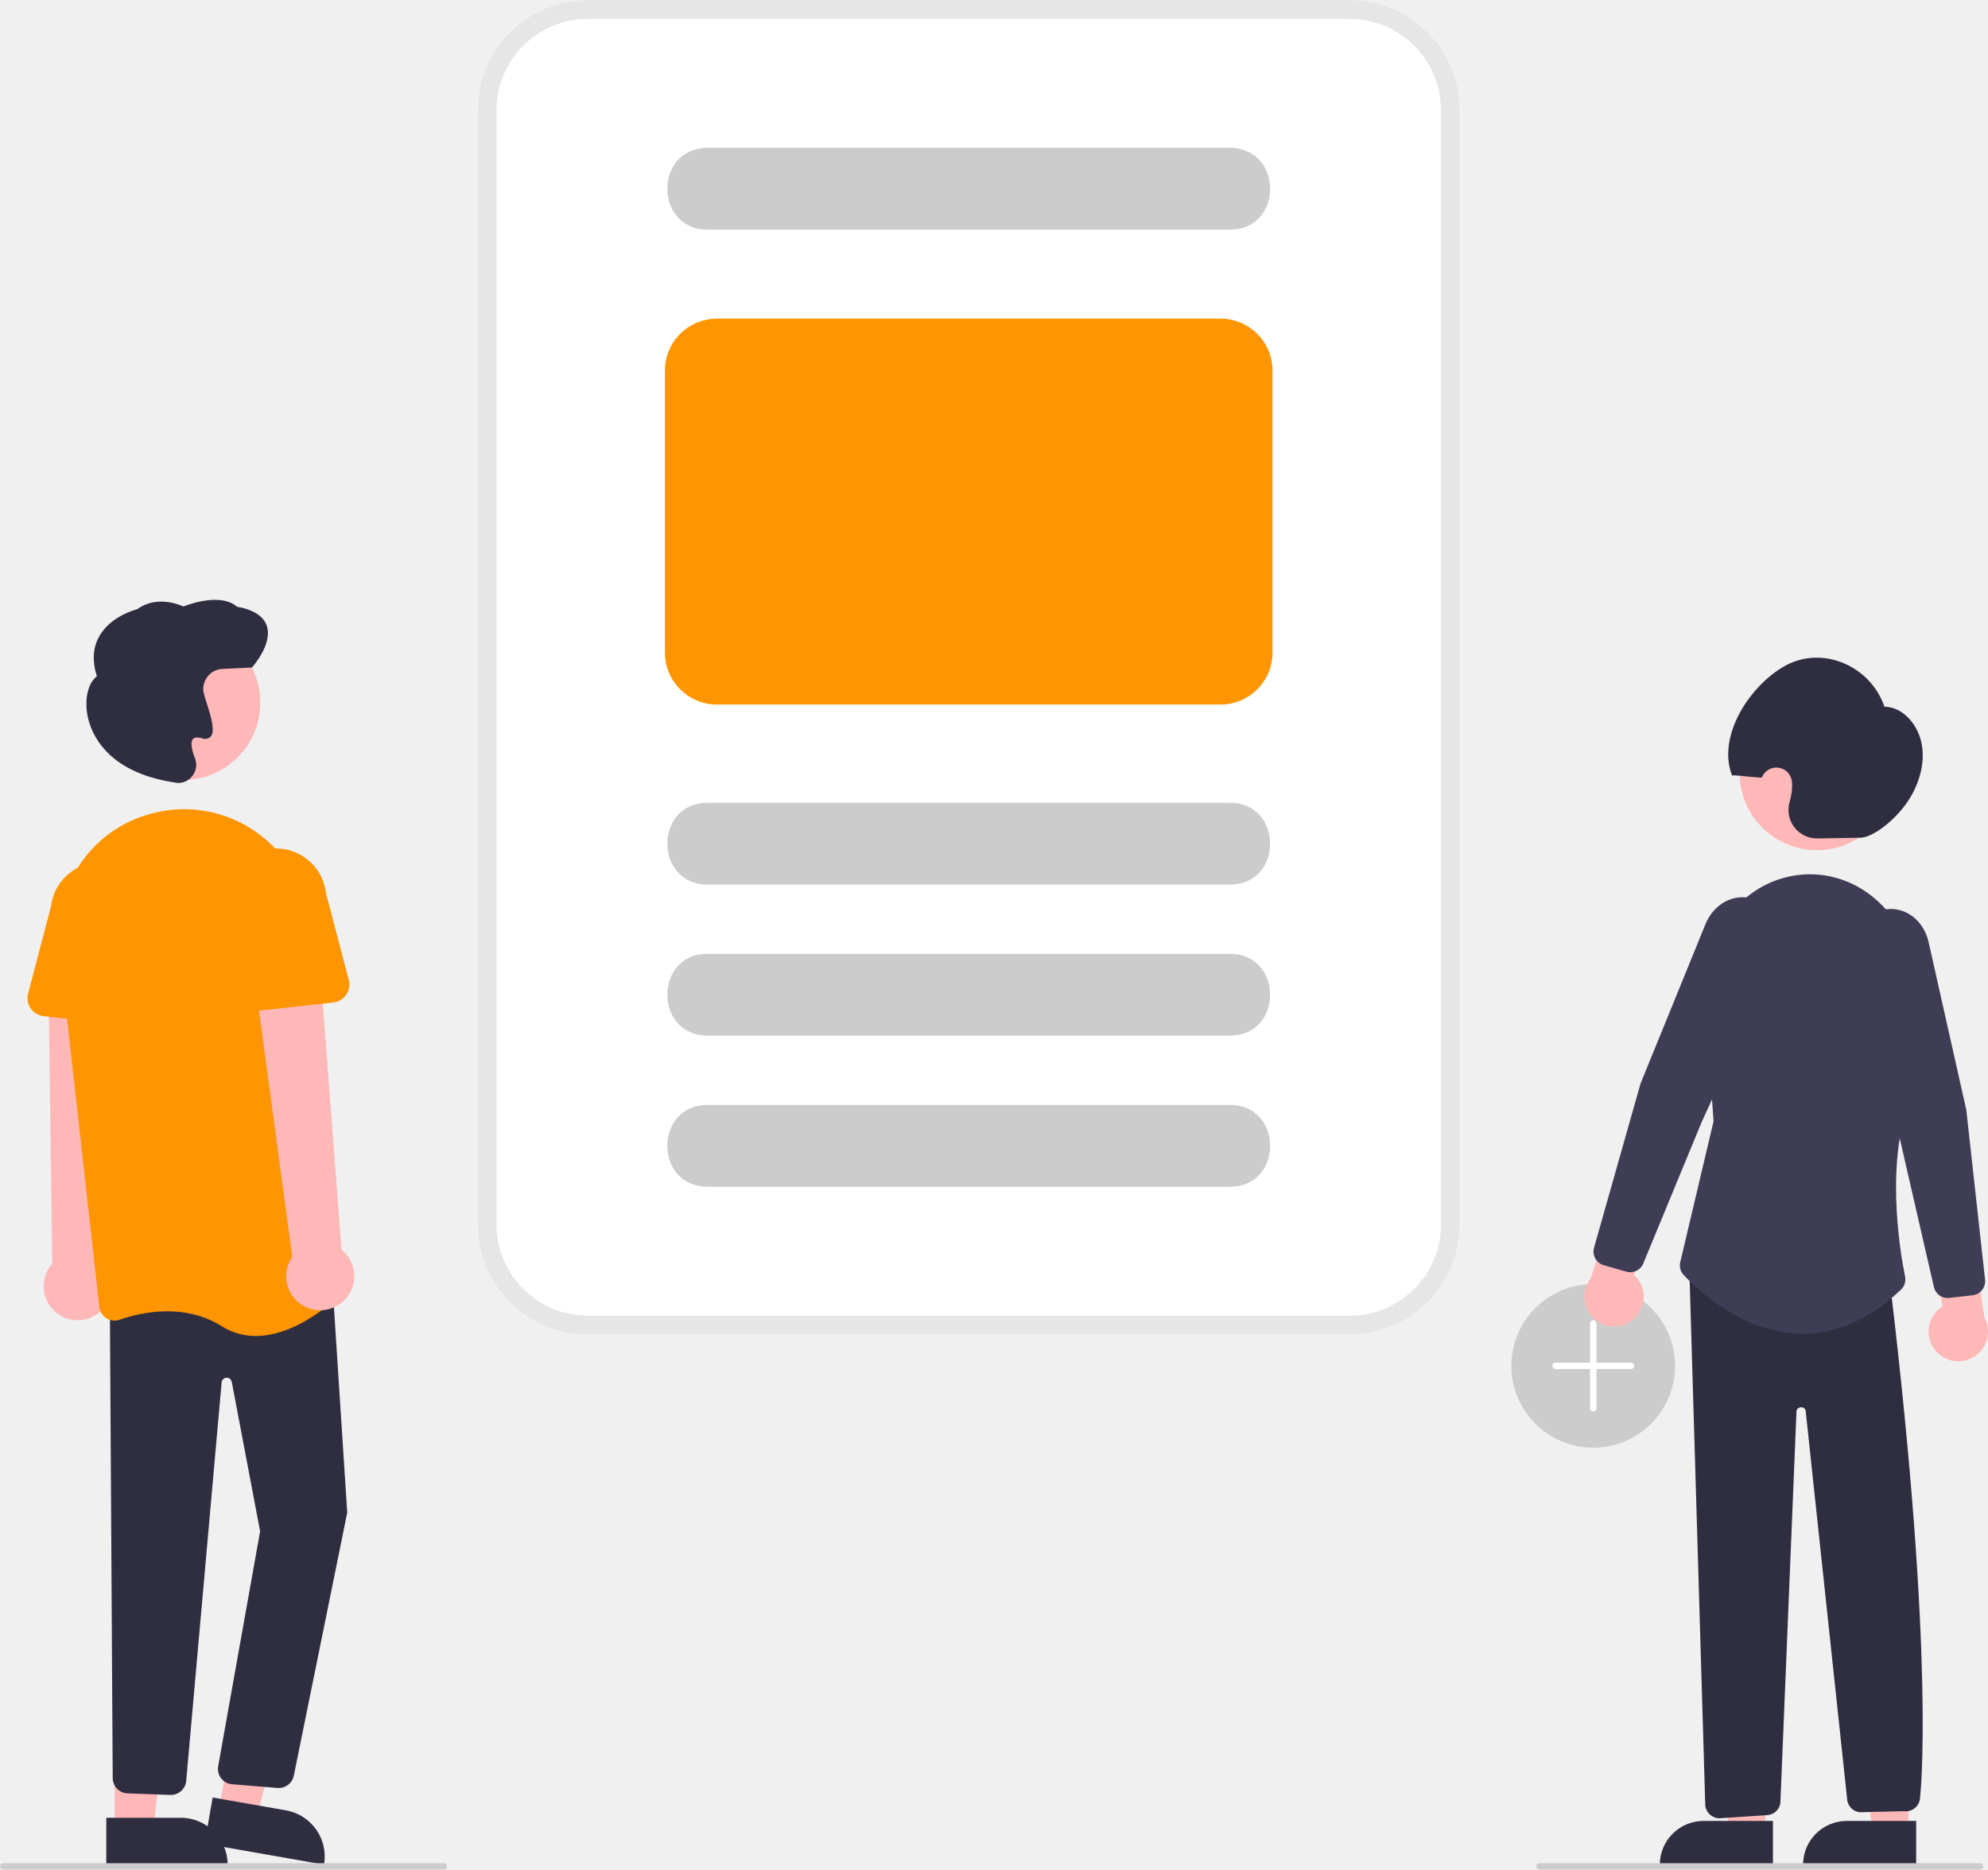
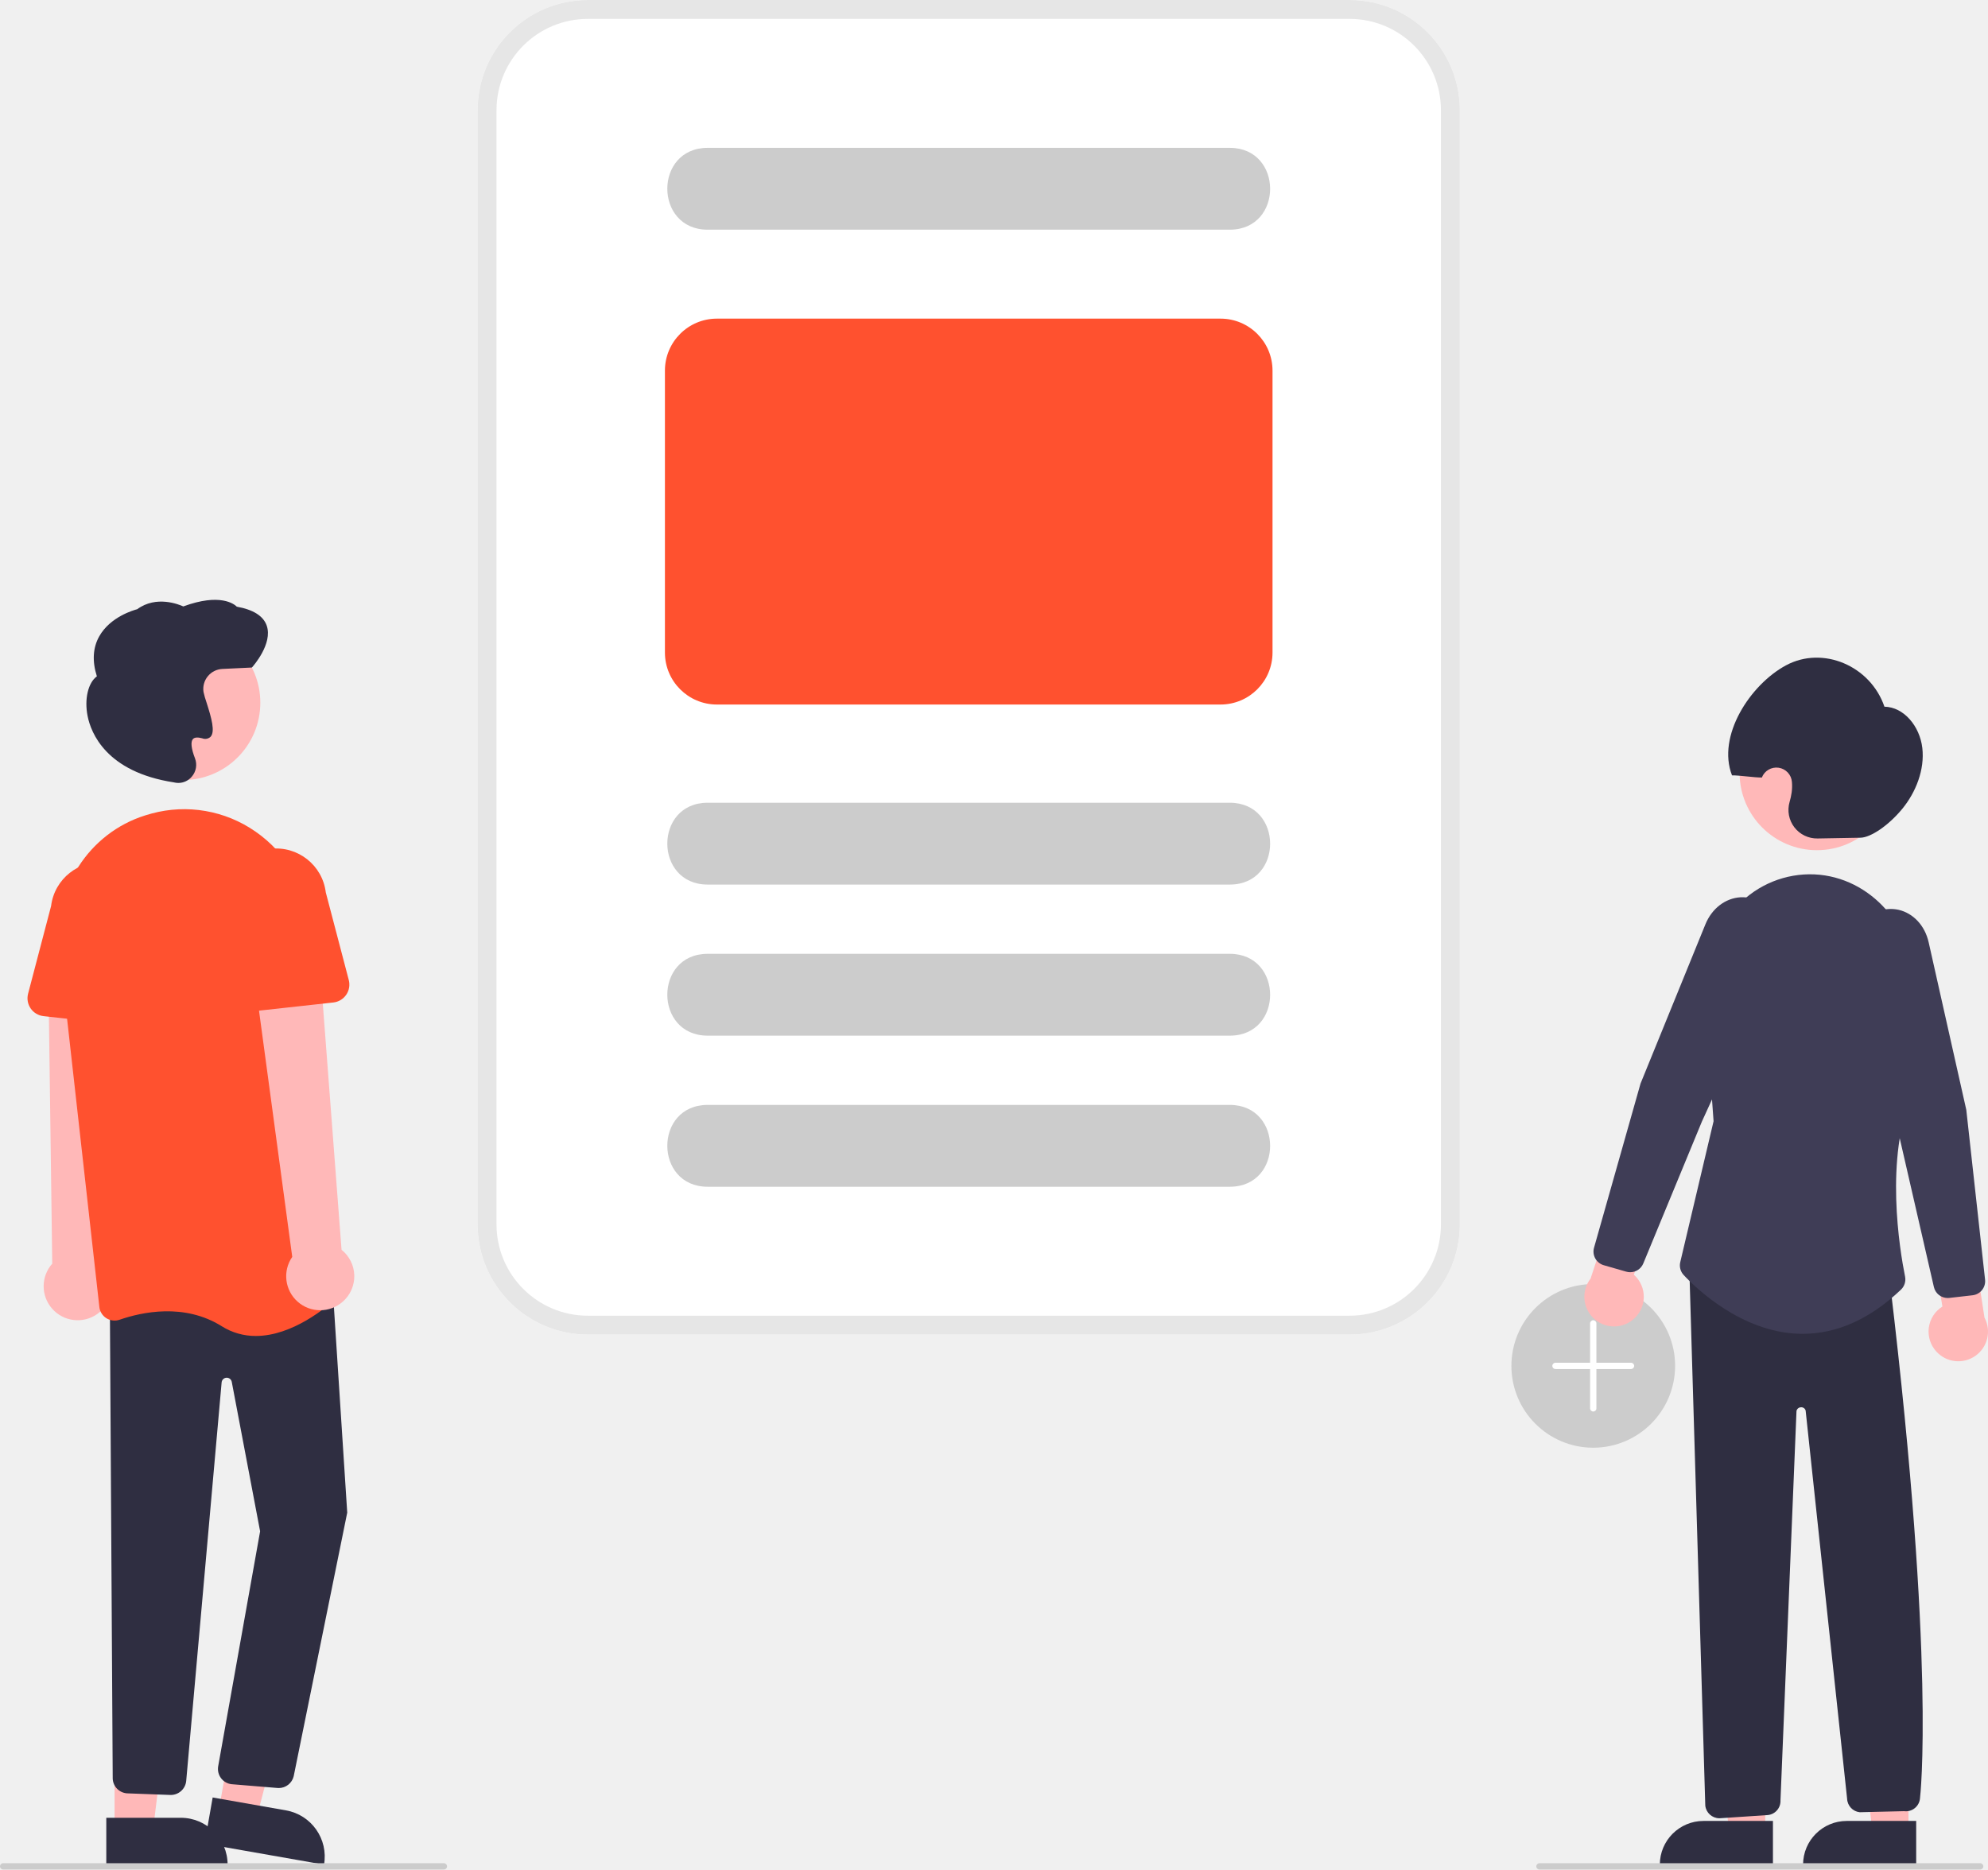
<svg xmlns="http://www.w3.org/2000/svg" id="b49d7841-9a4a-4d44-a026-f495141b2485" data-name="Layer 1" width="631.483" height="593.941" viewBox="0 0 631.483 593.941">
  <path d="M790.353,612.97a26,26,0,1,1,26-26A26.029,26.029,0,0,1,790.353,612.97Z" transform="translate(-284.2586 -153.0295)" fill="#ccc" />
  <path d="M802.353,585.97h-11v-12.5a1,1,0,0,0-2,0v12.5h-11a1,1,0,1,0,0,2h11v12.5a1,1,0,0,0,2,0v-12.5h11a1,1,0,0,0,0-2Z" transform="translate(-284.2586 -153.0295)" fill="#fff" />
  <polygon points="606.22 581.779 594.788 581.778 589.352 537.682 606.224 537.683 606.22 581.779" fill="#ffb8b8" />
  <path d="M586.622,578.511h22.048a0,0,0,0,1,0,0V592.393a0,0,0,0,1,0,0H572.74a0,0,0,0,1,0,0v0A13.882,13.882,0,0,1,586.622,578.511Z" fill="#2f2e41" />
  <polygon points="560.72 581.779 549.288 581.778 543.852 537.682 560.724 537.683 560.72 581.779" fill="#ffb8b8" />
  <path d="M541.122,578.511h22.048a0,0,0,0,1,0,0V592.393a0,0,0,0,1,0,0H527.24a0,0,0,0,1,0,0v0A13.882,13.882,0,0,1,541.122,578.511Z" fill="#2f2e41" />
  <path d="M899.285,582.358a9.377,9.377,0,0,1,1.976-14.242l-3.541-21.133,12.318-5.284,4.581,29.915a9.428,9.428,0,0,1-15.334,10.745Z" transform="translate(-284.2586 -153.0295)" fill="#ffb8b8" />
  <path d="M802.847,572.372a9.377,9.377,0,0,0,.404-14.373l6.984-20.258-11.276-7.246-9.46,28.747a9.428,9.428,0,0,0,13.349,13.13Z" transform="translate(-284.2586 -153.0295)" fill="#ffb8b8" />
  <circle cx="577.139" cy="245.542" r="24.561" fill="#ffb8b8" />
  <path d="M802.088,557.216a4.502,4.502,0,0,1-1.245-.176l-7.159-2.055a4.508,4.508,0,0,1-3.088-5.551l14.774-52.162,20.602-50.575c2.049-5.028,6.329-8.325,11.17-8.605a11.446,11.446,0,0,1,10.778,6.277h0a15.621,15.621,0,0,1,.357,13.771l-23.417,51.21-18.616,45.083A4.498,4.498,0,0,1,802.088,557.216Z" transform="translate(-284.2586 -153.0295)" fill="#3f3d56" />
  <path d="M875.258,419.169l-13.647.243a9.074,9.074,0,0,1-8.896-11.59,21.128,21.128,0,0,0,.656-3.013,15.224,15.224,0,0,0,.09-3.354,4.952,4.952,0,0,0-9.554-1.408v0c-2.295.033-7.183-.715-9.478-.683-4.872-12.49,5.745-28.833,17.174-34.972,11.651-6.258,26.775.109,31.241,13.152,6.198.111,11.235,6.225,12.033,13.106s-2.032,14.067-6.363,19.342S878.497,419.112,875.258,419.169Z" transform="translate(-284.2586 -153.0295)" fill="#2f2e41" />
  <path d="M830.4,730.691a4.515,4.515,0,0,1-4.461-4.01l-5.063-170.235,63.787,4.541.049.41c14.415,120.663,9.487,162.432,9.436,162.839a4.498,4.498,0,0,1-5.075,4.203l-14.097.338a4.498,4.498,0,0,1-3.989-4.296l-13.171-123.3a1.406,1.406,0,0,0-1.466-1.056,1.463,1.463,0,0,0-1.439,1.177l-5.089,123.704a4.481,4.481,0,0,1-4.041,4.67l-14.932.993A4.456,4.456,0,0,1,830.4,730.691Z" transform="translate(-284.2586 -153.0295)" fill="#2f2e41" />
  <path d="M856.868,576.787c-.382,0-.762-.006-1.145-.018-18.342-.552-32.692-14.429-36.653-18.669a4.478,4.478,0,0,1-1.081-4.097l10.581-44.764-2.807-38.917a38.369,38.369,0,0,1,10.506-29.633,31.664,31.664,0,0,1,24.386-9.866c17.855.852,31.941,16.812,32.069,36.333.198,30.235-.693,32.312-.985,32.995-8.911,20.797-4.044,49.989-2.34,58.441a4.516,4.516,0,0,1-1.337,4.188C878.262,572.078,867.772,576.787,856.868,576.787Z" transform="translate(-284.2586 -153.0295)" fill="#3f3d56" />
  <path d="M902.933,565.408a4.497,4.497,0,0,1-4.38-3.494L887.636,514.357l-14.631-54.357a15.621,15.621,0,0,1,2.627-13.522,11.456,11.456,0,0,1,11.666-4.41c4.729,1.076,8.405,5.035,9.595,10.333l11.955,53.229,5.962,53.941a4.509,4.509,0,0,1-3.963,4.965l-7.4.844A4.487,4.487,0,0,1,902.933,565.408Z" transform="translate(-284.2586 -153.0295)" fill="#3f3d56" />
  <path d="M315.09,570.537a10.743,10.743,0,0,0,1.582-16.396l4.167-93.018-21.216,2.381,1.233,90.985a10.801,10.801,0,0,0,14.234,16.048Z" transform="translate(-284.2586 -153.0295)" fill="#ffb8b8" />
  <polygon points="69.534 574.966 81.609 577.089 93.543 531.525 77.722 528.392 69.534 574.966" fill="#ffb8b8" />
  <path d="M350.232,727.314h38.531a0,0,0,0,1,0,0v14.887a0,0,0,0,1,0,0H365.119A14.887,14.887,0,0,1,350.232,727.314v0A0,0,0,0,1,350.232,727.314Z" transform="translate(321.9357 1369.365) rotate(-170.0292)" fill="#2f2e41" />
  <polygon points="36.392 581.01 48.652 581.01 54.484 533.722 36.39 533.723 36.392 581.01" fill="#ffb8b8" />
  <path d="M318.024,730.536h38.531a0,0,0,0,1,0,0v14.887a0,0,0,0,1,0,0H332.911a14.887,14.887,0,0,1-14.887-14.887v0a0,0,0,0,1,0,0Z" transform="translate(390.3537 1322.915) rotate(179.9974)" fill="#2f2e41" />
  <path d="M372.803,721.09a4.748,4.748,0,0,1-.573-.034l-14.43-1.187a4.881,4.881,0,0,1-4.243-5.66l13.325-74.681-9.004-47.474a1.627,1.627,0,0,0-3.219.16L343.405,718.842a4.924,4.924,0,0,1-5.21,4.437l-13.595-.506a4.888,4.888,0,0,1-4.536-4.631l-.914-151.768,70.481-8.81,4.924,76.041-.02.081-16.991,83.675A4.886,4.886,0,0,1,372.803,721.09Z" transform="translate(-284.2586 -153.0295)" fill="#2f2e41" />
  <circle cx="58.129" cy="223.255" r="24.561" fill="#ffb8b8" />
-   <path d="M365.53,577.467a20.11,20.11,0,0,1-10.857-3.106c-11.897-7.436-25.411-4.481-32.407-2.057a4.88,4.88,0,0,1-4.221-.481,4.811,4.811,0,0,1-2.224-3.552L303.099,454.646c-2.132-19.038,9.336-36.937,27.268-42.56h0q1.011-.317,2.055-.601a39.569,39.569,0,0,1,32.972,5.723,40.204,40.204,0,0,1,17.167,29.353L393.271,560.948a4.807,4.807,0,0,1-1.527,4.007C387.99,568.428,377.092,577.466,365.53,577.467Z" transform="translate(-284.2586 -153.0295)" fill="#ff9500" />
-   <path d="M326.789,479.012l-28.703-3.156a5.717,5.717,0,0,1-4.905-7.134l7.306-27.846a15.879,15.879,0,0,1,31.556,3.563l1.085,28.675a5.717,5.717,0,0,1-6.338,5.898Z" transform="translate(-284.2586 -153.0295)" fill="#ff9500" />
+   <path d="M365.53,577.467a20.11,20.11,0,0,1-10.857-3.106c-11.897-7.436-25.411-4.481-32.407-2.057a4.88,4.88,0,0,1-4.221-.481,4.811,4.811,0,0,1-2.224-3.552L303.099,454.646c-2.132-19.038,9.336-36.937,27.268-42.56h0q1.011-.317,2.055-.601a39.569,39.569,0,0,1,32.972,5.723,40.204,40.204,0,0,1,17.167,29.353L393.271,560.948a4.807,4.807,0,0,1-1.527,4.007C387.99,568.428,377.092,577.466,365.53,577.467Z" transform="translate(-284.2586 -153.0295)" fill="#ff512f" />
+   <path d="M326.789,479.012l-28.703-3.156a5.717,5.717,0,0,1-4.905-7.134l7.306-27.846a15.879,15.879,0,0,1,31.556,3.563l1.085,28.675a5.717,5.717,0,0,1-6.338,5.898Z" transform="translate(-284.2586 -153.0295)" fill="#ff512f" />
  <path d="M393.156,566.554a10.743,10.743,0,0,0-.406-16.468l-7.073-92.842-20.789,4.68,12.203,90.414a10.801,10.801,0,0,0,16.064,14.216Z" transform="translate(-284.2586 -153.0295)" fill="#ffb8b8" />
-   <path d="M356.919,473.176a5.711,5.711,0,0,1-1.818-4.4l1.085-28.675a15.879,15.879,0,0,1,31.556-3.563l7.306,27.846a5.717,5.717,0,0,1-4.905,7.134l-28.703,3.156A5.711,5.711,0,0,1,356.919,473.176Z" transform="translate(-284.2586 -153.0295)" fill="#ff9500" />
+   <path d="M356.919,473.176a5.711,5.711,0,0,1-1.818-4.4l1.085-28.675a15.879,15.879,0,0,1,31.556-3.563l7.306,27.846a5.717,5.717,0,0,1-4.905,7.134l-28.703,3.156A5.711,5.711,0,0,1,356.919,473.176Z" transform="translate(-284.2586 -153.0295)" fill="#ff512f" />
  <path d="M340.927,401.771a5.683,5.683,0,0,1-1.297-.151l-.125-.03c-21.594-3.304-26.367-15.812-27.414-21.035-1.084-5.408.15-10.628,2.94-12.656-1.521-4.803-1.277-9.061.727-12.662,3.495-6.28,11.081-8.404,12.098-8.664,6.058-4.469,13.306-1.486,14.625-.881,11.719-4.335,16.198-.727,17.008.079,5.238.941,8.431,2.964,9.491,6.016,1.991,5.731-4.305,12.86-4.574,13.161l-.14.156-9.38.447a6.358,6.358,0,0,0-5.981,7.317h0a29.604,29.604,0,0,0,.96,3.355c1.602,5.006,2.802,9.283,1.254,10.909a2.51,2.51,0,0,1-2.625.455c-1.467-.392-2.462-.31-2.958.245-.77.859-.535,3.035.662,6.125a5.739,5.739,0,0,1-1.046,5.847A5.568,5.568,0,0,1,340.927,401.771Z" transform="translate(-284.2586 -153.0295)" fill="#2f2e41" />
  <path d="M425.259,746.97h-140a1,1,0,0,1,0-2h140a1,1,0,1,1,0,2Z" transform="translate(-284.2586 -153.0295)" fill="#ccc" />
  <path d="M913.259,746.97h-140a1,1,0,0,1,0-2h140a1,1,0,1,1,0,2Z" transform="translate(-284.2586 -153.0295)" fill="#ccc" />
  <path d="M712.971,577.03h-242a35.04,35.04,0,0,1-35-35v-354a35.04,35.04,0,0,1,35-35h242a35.04,35.04,0,0,1,35,35v354A35.04,35.04,0,0,1,712.971,577.03Z" transform="translate(-284.2586 -153.0295)" fill="#fff" />
  <path d="M674.972,434.059h-166c-16.957-.082-17.028-25.912.001-26l165.999-0C691.917,408.138,692.009,433.97,674.972,434.059Z" transform="translate(-284.2586 -153.0295)" fill="#ccc" />
  <path d="M674.972,226h-166c-16.957-.082-17.028-25.912.001-26L674.972,200C691.917,200.079,692.009,225.911,674.972,226Z" transform="translate(-284.2586 -153.0295)" fill="#ccc" />
  <path d="M674.972,482.059h-166c-16.957-.082-17.028-25.912.001-26l165.999-0C691.917,456.138,692.009,481.97,674.972,482.059Z" transform="translate(-284.2586 -153.0295)" fill="#ccc" />
  <path d="M674.972,530.059h-166c-16.957-.082-17.028-25.912.001-26l165.999-0C691.917,504.138,692.009,529.97,674.972,530.059Z" transform="translate(-284.2586 -153.0295)" fill="#ccc" />
-   <path d="M671.971,376.859h-160a16.519,16.519,0,0,1-16.5-16.5V270.759a16.519,16.519,0,0,1,16.5-16.5h160a16.519,16.519,0,0,1,16.5,16.5v89.6A16.519,16.519,0,0,1,671.971,376.859Z" transform="translate(-284.2586 -153.0295)" fill="#ff9500" />
+   <path d="M671.971,376.859h-160a16.519,16.519,0,0,1-16.5-16.5V270.759a16.519,16.519,0,0,1,16.5-16.5h160a16.519,16.519,0,0,1,16.5,16.5v89.6A16.519,16.519,0,0,1,671.971,376.859Z" transform="translate(-284.2586 -153.0295)" fill="#ff512f" />
  <path d="M712.971,577.03h-242a35.04,35.04,0,0,1-35-35v-354a35.04,35.04,0,0,1,35-35h242a35.04,35.04,0,0,1,35,35v354A35.04,35.04,0,0,1,712.971,577.03Zm-242-418a29.033,29.033,0,0,0-29,29v354a29.033,29.033,0,0,0,29,29h242a29.033,29.033,0,0,0,29-29v-354a29.033,29.033,0,0,0-29-29Z" transform="translate(-284.2586 -153.0295)" fill="#e6e6e6" />
</svg>
